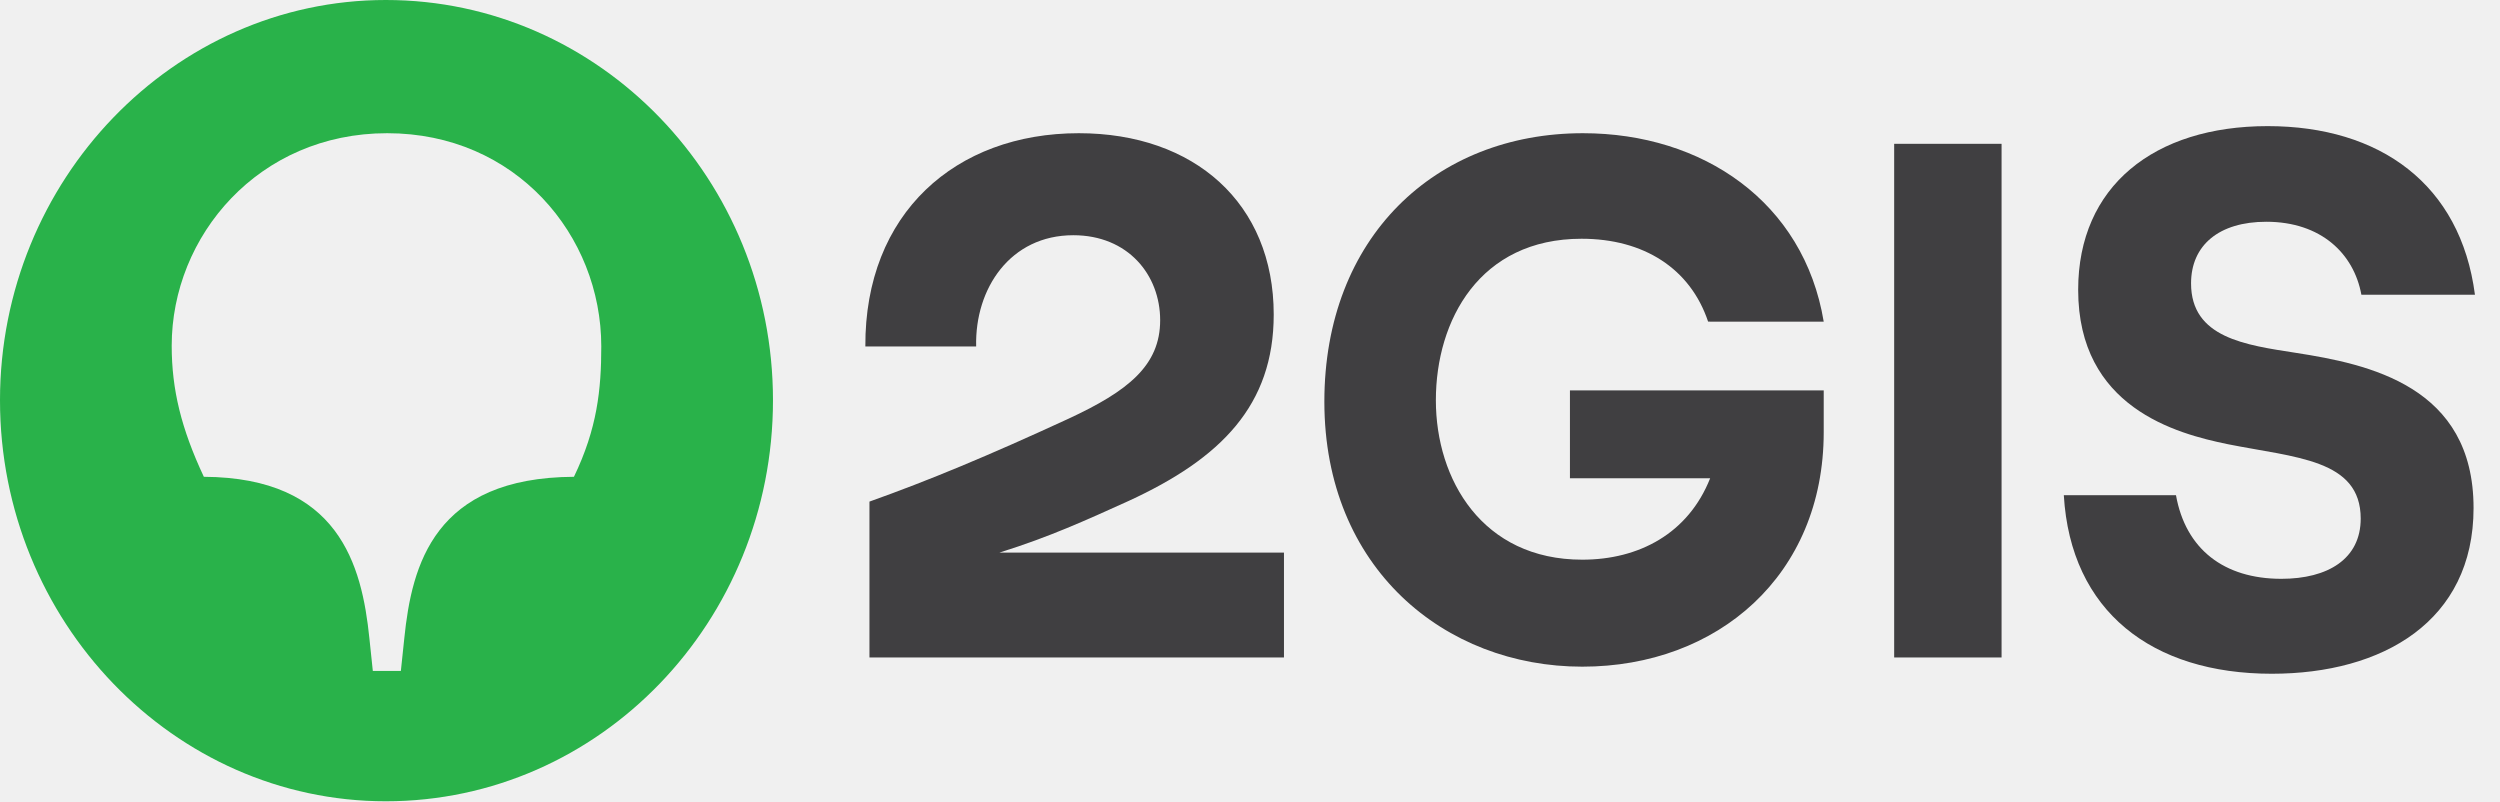
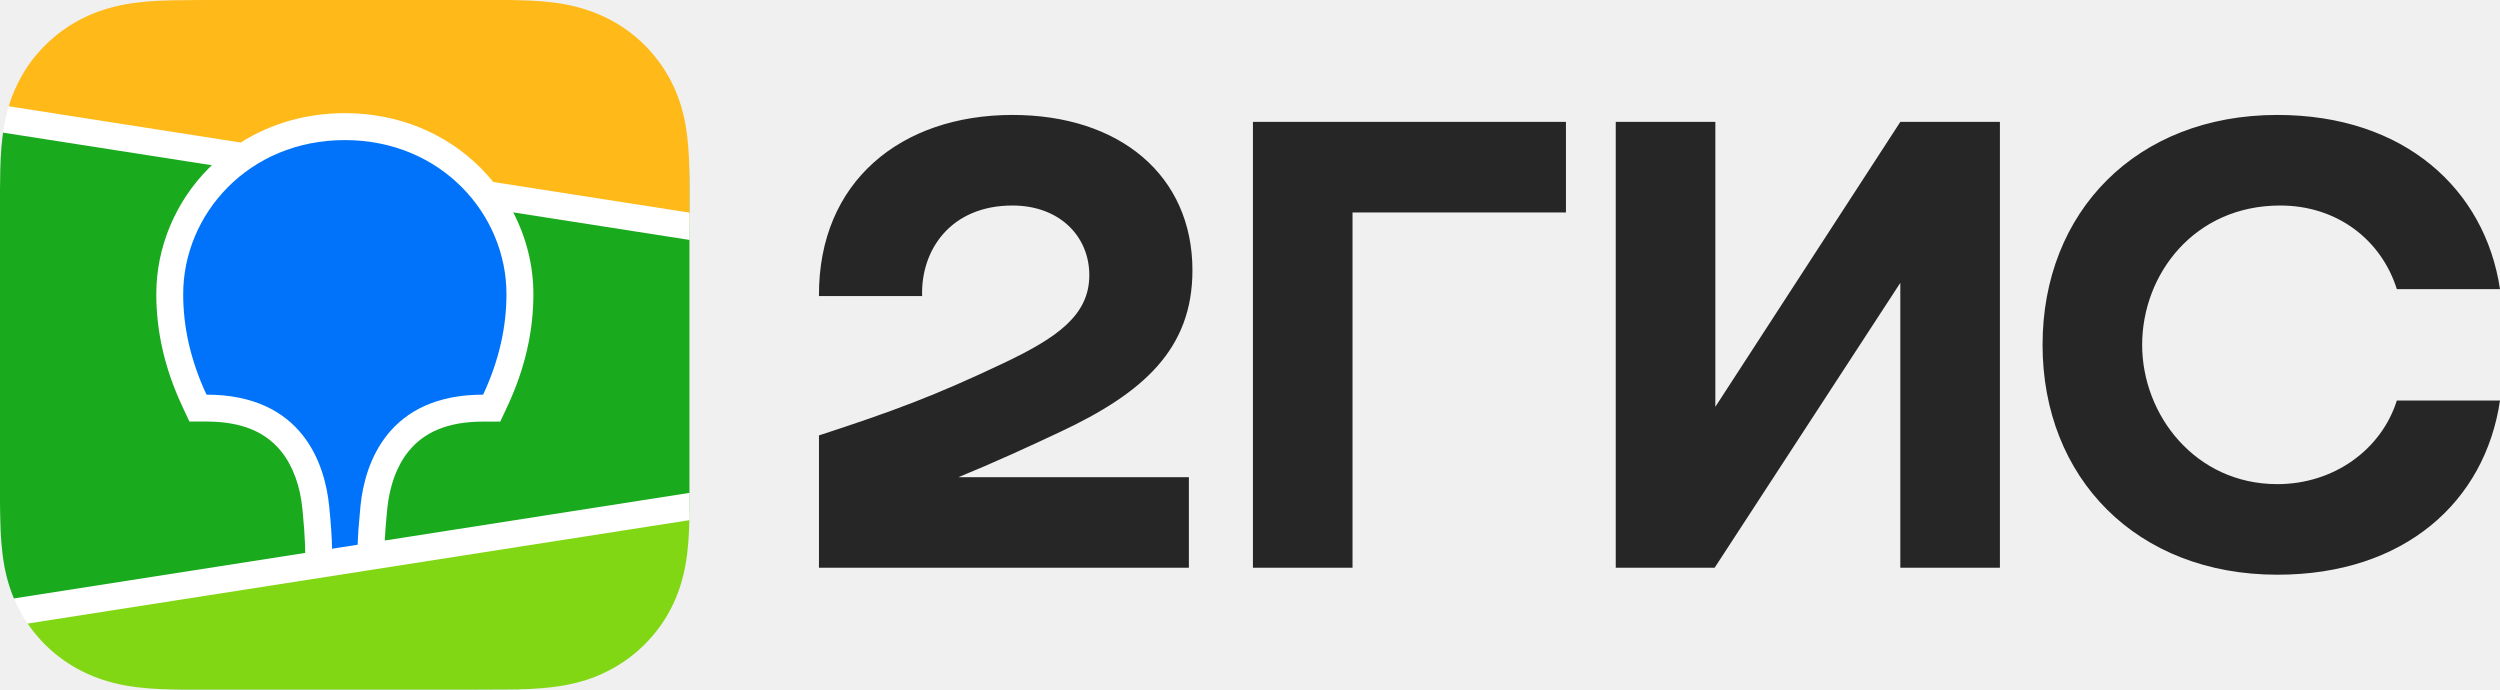
- <svg xmlns="http://www.w3.org/2000/svg" width="78" height="25" viewBox="0 0 78 25" fill="none">
-   <path d="M73.675 9.195H77.218C76.77 5.747 74.251 3.935 70.751 3.935C67.208 3.935 64.839 5.813 64.839 9.041C64.839 12.71 67.891 13.528 69.513 13.86C71.605 14.279 73.654 14.324 73.654 16.18C73.654 17.44 72.629 18.059 71.178 18.059C69.385 18.059 68.19 17.131 67.891 15.451H64.391C64.605 19.076 67.144 21.021 70.879 21.021C74.337 21.021 77.175 19.386 77.175 15.849C77.175 12.047 73.91 11.362 71.626 11.008C70.068 10.765 68.361 10.544 68.361 8.842C68.361 7.648 69.236 6.919 70.709 6.919C72.416 6.919 73.44 7.913 73.675 9.195Z" fill="#403F41" />
-   <path d="M62.449 4.487H59.098V20.513H62.449V4.487Z" fill="#403F41" />
-   <path d="M48.982 14.921H53.357C52.674 16.645 51.137 17.462 49.366 17.462C46.25 17.462 44.799 14.965 44.799 12.489C44.799 9.991 46.165 7.449 49.345 7.449C51.287 7.449 52.738 8.378 53.293 10.035L56.9 10.036C56.281 6.3 53.122 4.156 49.387 4.156C44.777 4.156 41.32 7.405 41.32 12.533C41.32 17.728 45.076 20.8 49.366 20.8C53.592 20.8 56.9 17.949 56.9 13.484V12.18H48.982V14.921Z" fill="#403F41" />
-   <path d="M33.658 4.156C29.816 4.156 26.977 6.653 26.999 10.809H30.456C30.413 8.997 31.523 7.339 33.487 7.339C35.194 7.339 36.197 8.577 36.197 9.991C36.197 11.406 35.194 12.202 33.337 13.064C30.798 14.235 28.984 14.987 27.127 15.65V20.513H40.06V17.241H31.181C31.181 17.241 31.211 17.232 31.225 17.227C32.736 16.753 33.87 16.238 35.216 15.628C38.097 14.302 39.74 12.644 39.74 9.814C39.74 6.344 37.265 4.156 33.658 4.156Z" fill="#403F41" />
-   <path d="M17.907 14.876C13.553 14.898 12.848 17.617 12.614 19.916L12.507 20.933H11.632L11.525 19.916C11.29 17.617 10.565 14.898 6.36 14.876C5.656 13.373 5.357 12.157 5.357 10.787C5.357 7.361 8.068 4.156 12.08 4.156C16.092 4.156 18.76 7.339 18.76 10.809C18.76 12.157 18.632 13.373 17.907 14.876ZM12.037 0C5.421 0 0 5.615 0 12.489C0 19.386 5.421 25 12.037 25C18.718 25 24.117 19.386 24.117 12.489C24.117 5.615 18.718 0 12.037 0Z" fill="#29B24A" />
+ <svg xmlns="http://www.w3.org/2000/svg" fill="none" viewBox="0 0 87 24">
+   <mask id="a" width="24" height="24" x="0" y="0" maskUnits="userSpaceOnUse" style="mask-type: alpha;">
+     <path fill="#299400" d="M18.041 23.989c.53-.011 1.064-.044 1.587-.137.53-.096 1.027-.245 1.509-.493.478-.237.912-.552 1.287-.923.374-.371.693-.8.931-1.271.245-.478.401-.964.497-1.49.096-.519.126-1.045.137-1.571.007-.241.007-.482.011-.723V6.615c0-.241 0-.482-.011-.723-.011-.523-.044-1.052-.137-1.571-.096-.526-.252-1.015-.497-1.49-.241-.467-.556-.897-.931-1.271-.375-.371-.812-.686-1.287-.923-.486-.241-.979-.397-1.509-.493-.523-.093-1.057-.126-1.587-.137-.1 0-.2-.004-.363-.007H6.99L5.967.011C5.436.022 4.902.056 4.379.148 3.849.245 3.352.397 2.87.641c-.478.237-.912.552-1.287.923-.375.371-.693.8-.931 1.271-.248.478-.4.964-.497 1.49-.1.519-.13 1.045-.145 1.571C.004 6.137.004 6.378 0 6.619v10.766c0 .241.004.482.011.723.011.522.044 1.052.137 1.571.096.526.252 1.016.497 1.49.241.467.556.897.931 1.271.375.371.812.686 1.287.923.486.241.979.397 1.509.493.523.093 1.057.126 1.587.137.1 0 .2.004.363.007H16.442l1.591-.007.007-.004Z" />
+   </mask>
+   <g mask="url(#a)">
+     <path fill="#19AA1E" d="M0 0h24v24H0z" />
+     <path fill="#FFB919" fill-rule="evenodd" d="M0 0h24v7.875L0 4.125V0Z" clip-rule="evenodd" />
+     <path fill="#82D714" fill-rule="evenodd" d="m0 21.375 24-3.75V24H0v-2.625Z" clip-rule="evenodd" />
+     <path fill="#fff" fill-rule="evenodd" d="m0 3.651 8.377 1.309C9.42 4.299 10.661 3.938 12 3.938c1.855 0 3.521.694 4.734 1.914.153.154.297.315.433.482L24 7.401v.949l-6.14-.959c.456.875.702 1.851.702 2.846 0 1.286-.288 2.568-.882 3.855l-.018.039-.253.541h-.597c-1.233 0-2.051.369-2.585 1.022-.42.513-.663 1.205-.744 1.96l-.003.024-.012.121-.005.052-.01.103c-.031.337-.052.623-.063.856L24 17.151v.949l-24 3.75v-.949l10.621-1.66-.005-.213-.001-.06-.001-.031-.002-.048c-.009-.258-.033-.589-.071-.991l-.007-.076-.013-.132c-.076-.759-.315-1.459-.734-1.98-.529-.658-1.339-1.032-2.562-1.04l-.037-0h-.597l-.252-.541c-.607-1.3-.9-2.595-.9-3.894 0-1.633.663-3.213 1.829-4.385.034-.034.068-.067.102-.1L0 4.599v-.949Z" clip-rule="evenodd" />
+     <path fill="#0073FA" fill-rule="evenodd" d="M12 4.875c3.351 0 5.625 2.579 5.625 5.361 0 1.117-.244 2.279-.812 3.498-3.297 0-4.111 2.361-4.265 3.847l-.01.099c-.052.53-.082.956-.091 1.276l-.893.14-0-.029c-.003-.336-.035-.808-.095-1.415l-.003-.026c-.142-1.482-.939-3.892-4.269-3.892-.569-1.218-.812-2.381-.812-3.498 0-2.782 2.274-5.361 5.625-5.361Z" clip-rule="evenodd" />
+   </g>
+   <path fill="#262626" fill-rule="evenodd" d="M35.234 4c-3.862 0-6.759 2.303-6.734 6.303h3.59c-.05-1.6.99-3.151 3.144-3.151 1.634 0 2.674 1.067 2.674 2.424 0 1.406-1.139 2.182-2.971 3.055-2.401 1.139-3.837 1.673-6.437 2.521v4.606h12.873v-3.151h-8.021c1.241-.507 2.449-1.063 3.54-1.576 2.897-1.358 4.605-2.885 4.605-5.624C41.497 6.109 38.972 4 35.234 4Zm11.834 3.394h7.427V4.242H43.602V19.758h3.466V7.394Zm12.626-3.152h-3.466V19.758h3.441l6.462-9.915v9.915h3.466V4.242h-3.466l-6.437 9.915V4.242ZM87 13.939h-3.59c-.545 1.721-2.203 2.909-4.159 2.909-2.847 0-4.704-2.4-4.704-4.848 0-2.448 1.807-4.848 4.803-4.848 1.98 0 3.515 1.188 4.06 2.909H87C86.48 6.594 83.683 4 79.251 4c-4.902 0-8.17 3.37-8.17 8s3.268 8 8.17 8c4.431 0 7.229-2.546 7.749-6.061Z" clip-rule="evenodd" />
</svg>
